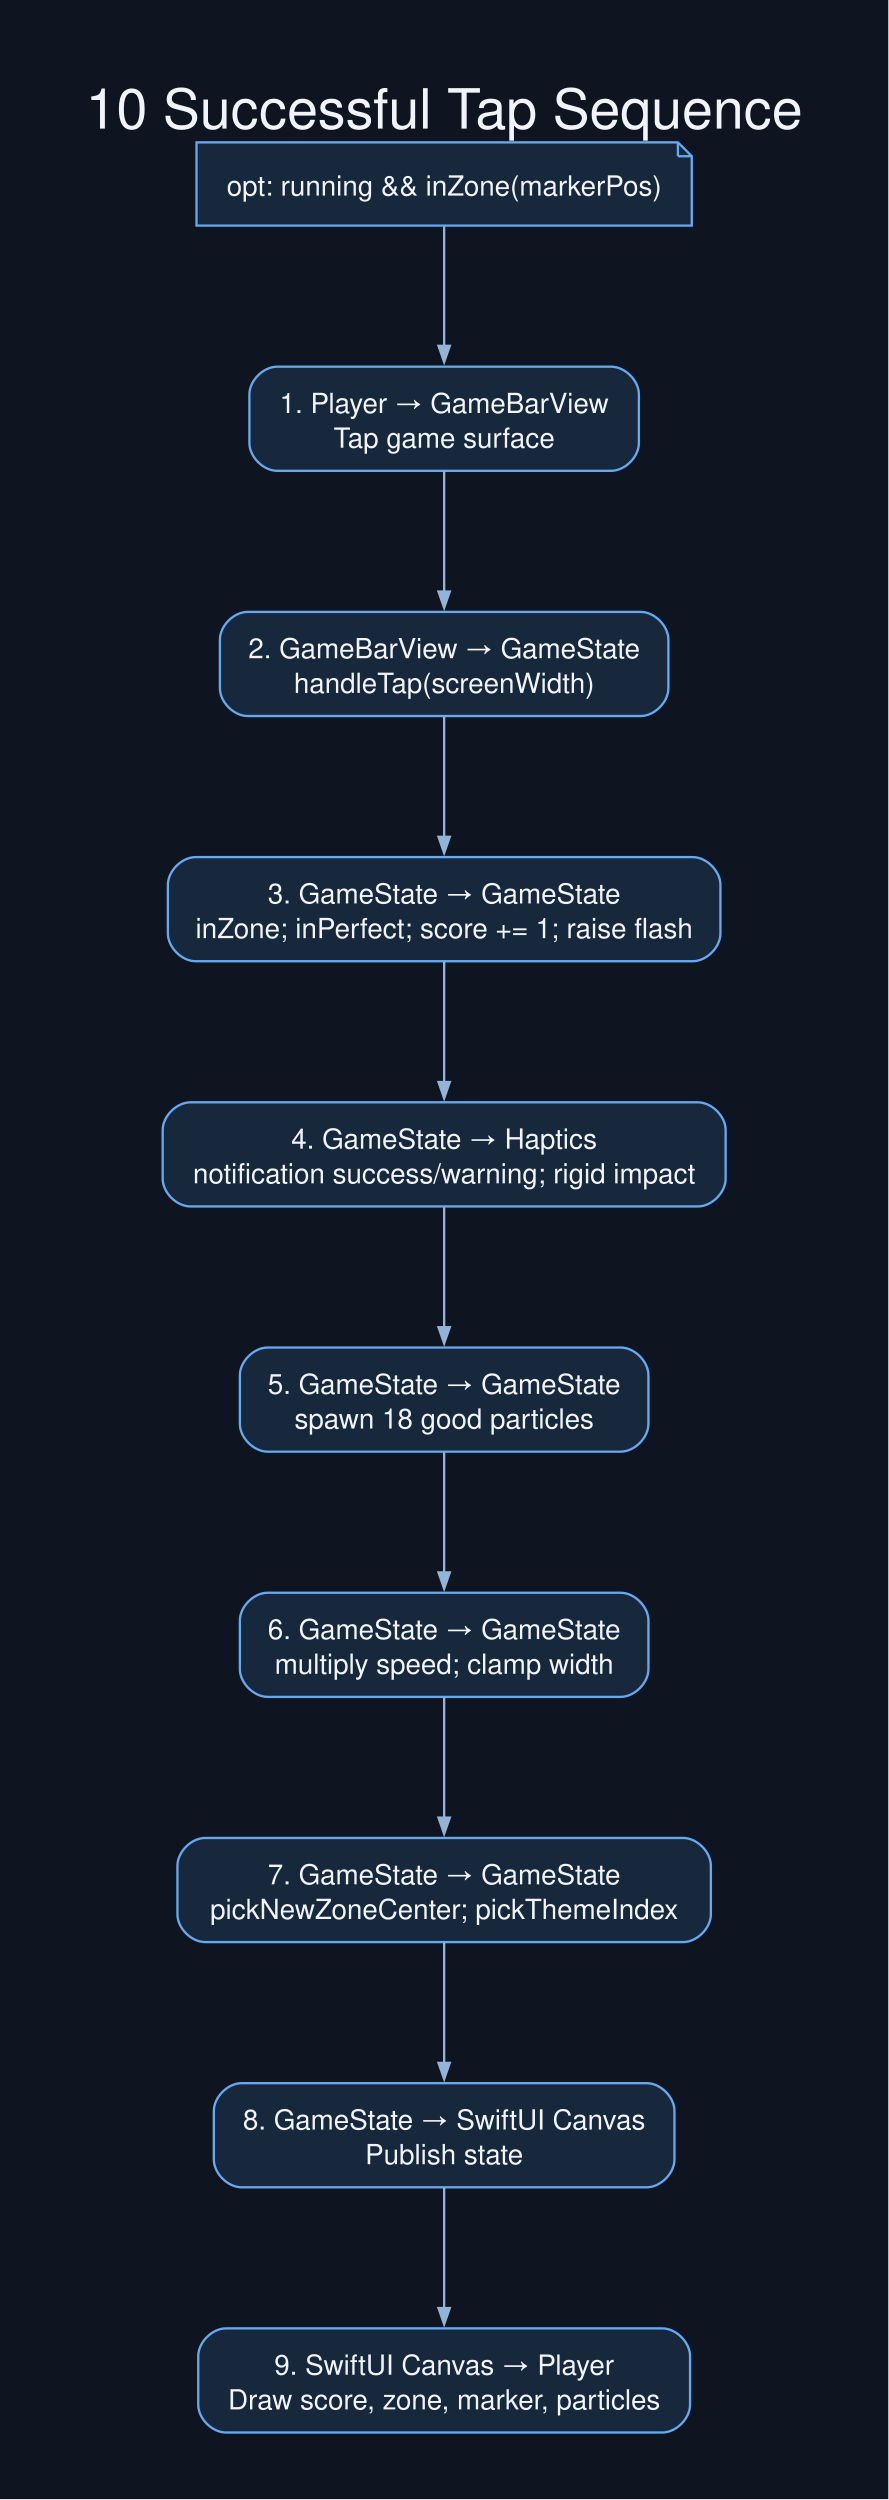
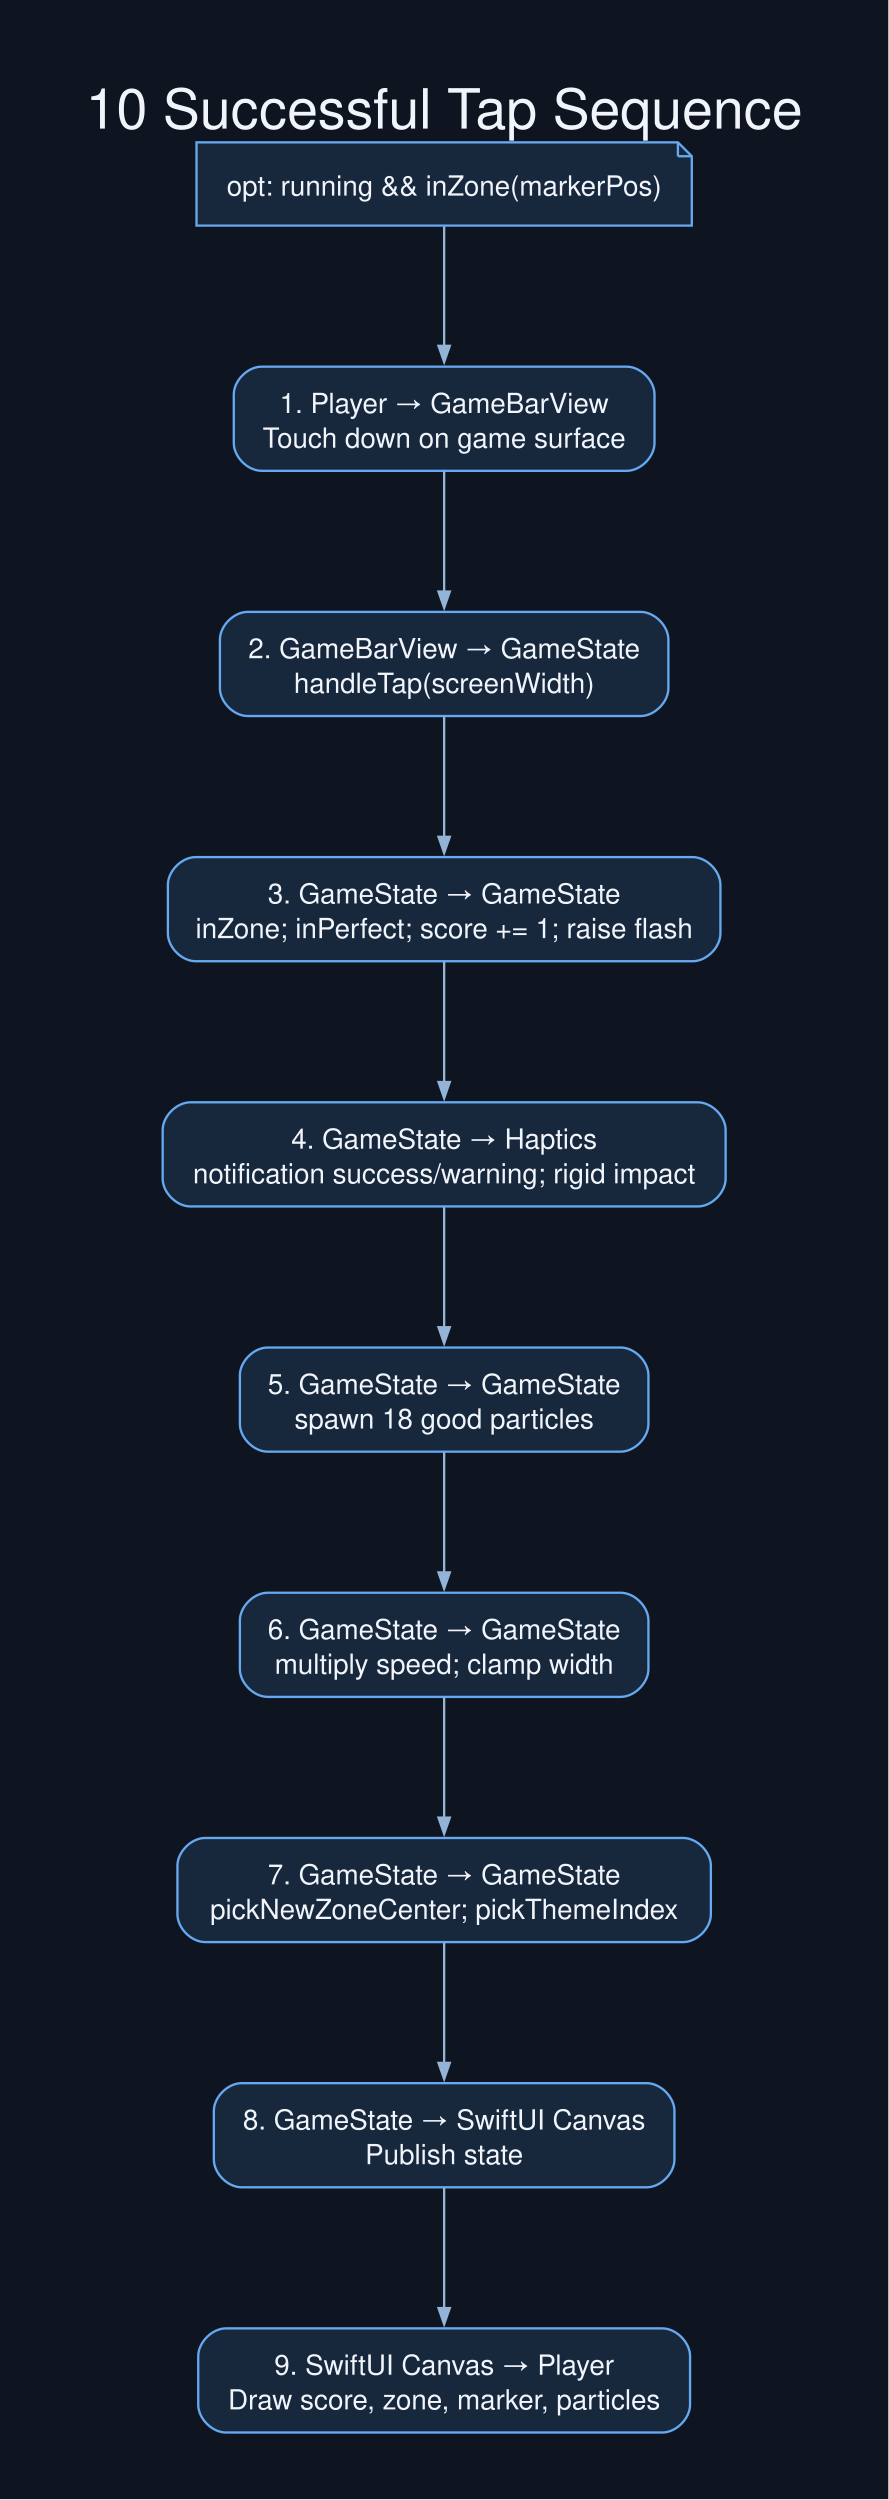
<svg xmlns="http://www.w3.org/2000/svg" width="384pt" height="1081pt" viewBox="0.00 0.00 384.00 1081.00">
  <g id="graph0" class="graph" transform="scale(1 1) rotate(0) translate(28.8 1051.82)">
    <polygon fill="#0e1520" stroke="none" points="-28.8,28.8 -28.8,-1051.82 355.3,-1051.82 355.3,28.8 -28.8,28.8" />
    <text xml:space="preserve" text-anchor="middle" x="163.25" y="-996.22" font-family="Helvetica,sans-Serif" font-size="24.00" fill="#f1f5fb">10 Successful Tap Sequence</text>
    <g id="node1" class="node">
      <polygon fill="#17283d" stroke="#66a9f1" points="264.33,-990.27 56.17,-990.27 56.17,-954.27 270.33,-954.27 270.33,-984.27 264.33,-990.27" />
      <polyline fill="none" stroke="#66a9f1" points="264.33,-990.27 264.33,-984.27" />
      <polyline fill="none" stroke="#66a9f1" points="270.33,-984.27 264.33,-984.27" />
      <text xml:space="preserve" text-anchor="middle" x="163.25" y="-967.24" font-family="Helvetica,sans-Serif" font-size="12.00" fill="#f1f5fb">opt: running &amp;&amp; inZone(markerPos)</text>
    </g>
    <g id="node2" class="node">
-       <path fill="#17283d" stroke="#66a9f1" d="M235.46,-893.27C235.46,-893.27 91.04,-893.27 91.04,-893.27 85.04,-893.27 79.04,-887.27 79.04,-881.27 79.04,-881.27 79.04,-860.24 79.04,-860.24 79.04,-854.24 85.04,-848.24 91.04,-848.24 91.04,-848.24 235.46,-848.24 235.46,-848.24 241.46,-848.24 247.46,-854.24 247.46,-860.24 247.46,-860.24 247.46,-881.27 247.46,-881.27 247.46,-887.27 241.46,-893.27 235.46,-893.27" />
+       <path fill="#17283d" stroke="#66a9f1" d="M242.21,-893.27C242.21,-893.27 84.29,-893.27 84.29,-893.27 78.29,-893.27 72.29,-887.27 72.29,-881.27 72.29,-881.27 72.29,-860.24 72.29,-860.24 72.29,-854.24 78.29,-848.24 84.29,-848.24 84.29,-848.24 242.21,-848.24 242.21,-848.24 248.21,-848.24 254.21,-854.24 254.21,-860.24 254.21,-860.24 254.21,-881.27 254.21,-881.27 254.21,-887.27 248.21,-893.27 242.21,-893.27" />
      <text xml:space="preserve" text-anchor="middle" x="163.25" y="-873.23" font-family="Helvetica,sans-Serif" font-size="12.00" fill="#f1f5fb">1. Player → GameBarView</text>
-       <text xml:space="preserve" text-anchor="middle" x="163.25" y="-858.23" font-family="Helvetica,sans-Serif" font-size="12.00" fill="#f1f5fb">Tap game surface</text>
+       <text xml:space="preserve" text-anchor="middle" x="163.25" y="-858.23" font-family="Helvetica,sans-Serif" font-size="12.00" fill="#f1f5fb">Touch down on game surface</text>
    </g>
    <g id="edge1" class="edge">
      <path fill="none" stroke="#93b4d7" d="M163.25,-953.94C163.25,-939.71 163.25,-919.22 163.25,-902.26" />
      <polygon fill="#93b4d7" stroke="#93b4d7" points="165.7,-902.28 163.25,-895.28 160.8,-902.28 165.7,-902.28" />
    </g>
    <g id="node3" class="node">
      <path fill="#17283d" stroke="#66a9f1" d="M248.21,-787.24C248.21,-787.24 78.29,-787.24 78.29,-787.24 72.29,-787.24 66.29,-781.24 66.29,-775.24 66.29,-775.24 66.29,-754.21 66.29,-754.21 66.29,-748.21 72.29,-742.21 78.29,-742.21 78.29,-742.21 248.21,-742.21 248.21,-742.21 254.21,-742.21 260.21,-748.21 260.21,-754.21 260.21,-754.21 260.21,-775.24 260.21,-775.24 260.21,-781.24 254.21,-787.24 248.21,-787.24" />
      <text xml:space="preserve" text-anchor="middle" x="163.25" y="-767.2" font-family="Helvetica,sans-Serif" font-size="12.00" fill="#f1f5fb">2. GameBarView → GameState</text>
      <text xml:space="preserve" text-anchor="middle" x="163.25" y="-752.2" font-family="Helvetica,sans-Serif" font-size="12.00" fill="#f1f5fb">handleTap(screenWidth)</text>
    </g>
    <g id="edge2" class="edge">
      <path fill="none" stroke="#93b4d7" d="M163.25,-847.95C163.25,-832.83 163.25,-812.5 163.25,-795.84" />
      <polygon fill="#93b4d7" stroke="#93b4d7" points="165.7,-796.02 163.25,-789.02 160.8,-796.02 165.7,-796.02" />
    </g>
    <g id="node4" class="node">
      <path fill="#17283d" stroke="#66a9f1" d="M270.71,-681.21C270.71,-681.21 55.79,-681.21 55.79,-681.21 49.79,-681.21 43.79,-675.21 43.79,-669.21 43.79,-669.21 43.79,-648.18 43.79,-648.18 43.79,-642.18 49.79,-636.18 55.79,-636.18 55.79,-636.18 270.71,-636.18 270.71,-636.18 276.71,-636.18 282.71,-642.18 282.71,-648.18 282.71,-648.18 282.71,-669.21 282.71,-669.21 282.71,-675.21 276.71,-681.21 270.71,-681.21" />
      <text xml:space="preserve" text-anchor="middle" x="163.25" y="-661.17" font-family="Helvetica,sans-Serif" font-size="12.00" fill="#f1f5fb">3. GameState → GameState</text>
      <text xml:space="preserve" text-anchor="middle" x="163.25" y="-646.17" font-family="Helvetica,sans-Serif" font-size="12.00" fill="#f1f5fb">inZone; inPerfect; score += 1; raise flash</text>
    </g>
    <g id="edge3" class="edge">
      <path fill="none" stroke="#93b4d7" d="M163.25,-741.92C163.25,-726.8 163.25,-706.47 163.25,-689.81" />
      <polygon fill="#93b4d7" stroke="#93b4d7" points="165.7,-689.99 163.25,-682.99 160.8,-689.99 165.7,-689.99" />
    </g>
    <g id="node5" class="node">
      <path fill="#17283d" stroke="#66a9f1" d="M272.96,-575.18C272.96,-575.18 53.54,-575.18 53.54,-575.18 47.54,-575.18 41.54,-569.18 41.54,-563.18 41.54,-563.18 41.54,-542.15 41.54,-542.15 41.54,-536.15 47.54,-530.15 53.54,-530.15 53.54,-530.15 272.96,-530.15 272.96,-530.15 278.96,-530.15 284.96,-536.15 284.96,-542.15 284.96,-542.15 284.96,-563.18 284.96,-563.18 284.96,-569.18 278.96,-575.18 272.96,-575.18" />
      <text xml:space="preserve" text-anchor="middle" x="163.25" y="-555.14" font-family="Helvetica,sans-Serif" font-size="12.00" fill="#f1f5fb">4. GameState → Haptics</text>
      <text xml:space="preserve" text-anchor="middle" x="163.25" y="-540.14" font-family="Helvetica,sans-Serif" font-size="12.00" fill="#f1f5fb">notification success/warning; rigid impact</text>
    </g>
    <g id="edge4" class="edge">
      <path fill="none" stroke="#93b4d7" d="M163.25,-635.89C163.25,-620.77 163.25,-600.44 163.25,-583.78" />
      <polygon fill="#93b4d7" stroke="#93b4d7" points="165.7,-583.96 163.25,-576.96 160.8,-583.96 165.7,-583.96" />
    </g>
    <g id="node6" class="node">
      <path fill="#17283d" stroke="#66a9f1" d="M239.58,-469.15C239.58,-469.15 86.92,-469.15 86.92,-469.15 80.92,-469.15 74.92,-463.15 74.92,-457.15 74.92,-457.15 74.92,-436.12 74.92,-436.12 74.92,-430.12 80.92,-424.12 86.92,-424.12 86.92,-424.12 239.58,-424.12 239.58,-424.12 245.58,-424.12 251.58,-430.12 251.58,-436.12 251.58,-436.12 251.58,-457.15 251.58,-457.15 251.58,-463.15 245.58,-469.15 239.58,-469.15" />
      <text xml:space="preserve" text-anchor="middle" x="163.25" y="-449.11" font-family="Helvetica,sans-Serif" font-size="12.00" fill="#f1f5fb">5. GameState → GameState</text>
      <text xml:space="preserve" text-anchor="middle" x="163.25" y="-434.11" font-family="Helvetica,sans-Serif" font-size="12.00" fill="#f1f5fb">spawn 18 good particles</text>
    </g>
    <g id="edge5" class="edge">
      <path fill="none" stroke="#93b4d7" d="M163.25,-529.86C163.25,-514.74 163.25,-494.41 163.25,-477.75" />
      <polygon fill="#93b4d7" stroke="#93b4d7" points="165.7,-477.93 163.25,-470.93 160.8,-477.93 165.7,-477.93" />
    </g>
    <g id="node7" class="node">
      <path fill="#17283d" stroke="#66a9f1" d="M239.58,-363.12C239.58,-363.12 86.92,-363.12 86.92,-363.12 80.92,-363.12 74.92,-357.12 74.92,-351.12 74.92,-351.12 74.92,-330.09 74.92,-330.09 74.92,-324.09 80.92,-318.09 86.92,-318.09 86.92,-318.09 239.58,-318.09 239.58,-318.09 245.58,-318.09 251.58,-324.09 251.58,-330.09 251.58,-330.09 251.58,-351.12 251.58,-351.12 251.58,-357.12 245.58,-363.12 239.58,-363.12" />
      <text xml:space="preserve" text-anchor="middle" x="163.25" y="-343.08" font-family="Helvetica,sans-Serif" font-size="12.00" fill="#f1f5fb">6. GameState → GameState</text>
      <text xml:space="preserve" text-anchor="middle" x="163.25" y="-328.08" font-family="Helvetica,sans-Serif" font-size="12.00" fill="#f1f5fb">multiply speed; clamp width</text>
    </g>
    <g id="edge6" class="edge">
      <path fill="none" stroke="#93b4d7" d="M163.25,-423.83C163.25,-408.71 163.25,-388.38 163.25,-371.72" />
      <polygon fill="#93b4d7" stroke="#93b4d7" points="165.7,-371.9 163.25,-364.9 160.8,-371.9 165.7,-371.9" />
    </g>
    <g id="node8" class="node">
      <path fill="#17283d" stroke="#66a9f1" d="M266.58,-257.09C266.58,-257.09 59.92,-257.09 59.92,-257.09 53.92,-257.09 47.92,-251.09 47.92,-245.09 47.92,-245.09 47.92,-224.06 47.92,-224.06 47.92,-218.06 53.92,-212.06 59.92,-212.06 59.92,-212.06 266.58,-212.06 266.58,-212.06 272.58,-212.06 278.58,-218.06 278.58,-224.06 278.58,-224.06 278.58,-245.09 278.58,-245.09 278.58,-251.09 272.58,-257.09 266.58,-257.09" />
      <text xml:space="preserve" text-anchor="middle" x="163.25" y="-237.05" font-family="Helvetica,sans-Serif" font-size="12.00" fill="#f1f5fb">7. GameState → GameState</text>
      <text xml:space="preserve" text-anchor="middle" x="163.25" y="-222.05" font-family="Helvetica,sans-Serif" font-size="12.00" fill="#f1f5fb">pickNewZoneCenter; pickThemeIndex</text>
    </g>
    <g id="edge7" class="edge">
      <path fill="none" stroke="#93b4d7" d="M163.25,-317.8C163.25,-302.68 163.25,-282.35 163.25,-265.69" />
      <polygon fill="#93b4d7" stroke="#93b4d7" points="165.7,-265.87 163.25,-258.87 160.8,-265.87 165.7,-265.87" />
    </g>
    <g id="node9" class="node">
      <path fill="#17283d" stroke="#66a9f1" d="M250.83,-151.06C250.83,-151.06 75.67,-151.06 75.67,-151.06 69.67,-151.06 63.67,-145.06 63.67,-139.06 63.67,-139.06 63.67,-118.03 63.67,-118.03 63.67,-112.03 69.67,-106.03 75.67,-106.03 75.67,-106.03 250.83,-106.03 250.83,-106.03 256.83,-106.03 262.83,-112.03 262.83,-118.03 262.83,-118.03 262.83,-139.06 262.83,-139.06 262.83,-145.06 256.83,-151.06 250.83,-151.06" />
      <text xml:space="preserve" text-anchor="middle" x="163.25" y="-131.02" font-family="Helvetica,sans-Serif" font-size="12.00" fill="#f1f5fb">8. GameState → SwiftUI Canvas</text>
      <text xml:space="preserve" text-anchor="middle" x="163.25" y="-116.02" font-family="Helvetica,sans-Serif" font-size="12.00" fill="#f1f5fb">Publish state</text>
    </g>
    <g id="edge8" class="edge">
      <path fill="none" stroke="#93b4d7" d="M163.25,-211.77C163.25,-196.65 163.25,-176.32 163.25,-159.66" />
      <polygon fill="#93b4d7" stroke="#93b4d7" points="165.7,-159.84 163.25,-152.84 160.8,-159.84 165.7,-159.84" />
    </g>
    <g id="node10" class="node">
      <path fill="#17283d" stroke="#66a9f1" d="M257.58,-45.03C257.58,-45.03 68.92,-45.03 68.92,-45.03 62.92,-45.03 56.92,-39.03 56.92,-33.03 56.92,-33.03 56.92,-12 56.92,-12 56.92,-6 62.92,0 68.92,0 68.92,0 257.58,0 257.58,0 263.58,0 269.58,-6 269.58,-12 269.58,-12 269.58,-33.03 269.58,-33.03 269.58,-39.03 263.58,-45.03 257.58,-45.03" />
      <text xml:space="preserve" text-anchor="middle" x="163.25" y="-24.99" font-family="Helvetica,sans-Serif" font-size="12.00" fill="#f1f5fb">9. SwiftUI Canvas → Player</text>
      <text xml:space="preserve" text-anchor="middle" x="163.25" y="-9.99" font-family="Helvetica,sans-Serif" font-size="12.00" fill="#f1f5fb">Draw score, zone, marker, particles</text>
    </g>
    <g id="edge9" class="edge">
      <path fill="none" stroke="#93b4d7" d="M163.25,-105.74C163.25,-90.62 163.25,-70.29 163.25,-53.63" />
      <polygon fill="#93b4d7" stroke="#93b4d7" points="165.7,-53.81 163.25,-46.81 160.8,-53.81 165.7,-53.81" />
    </g>
  </g>
</svg>
